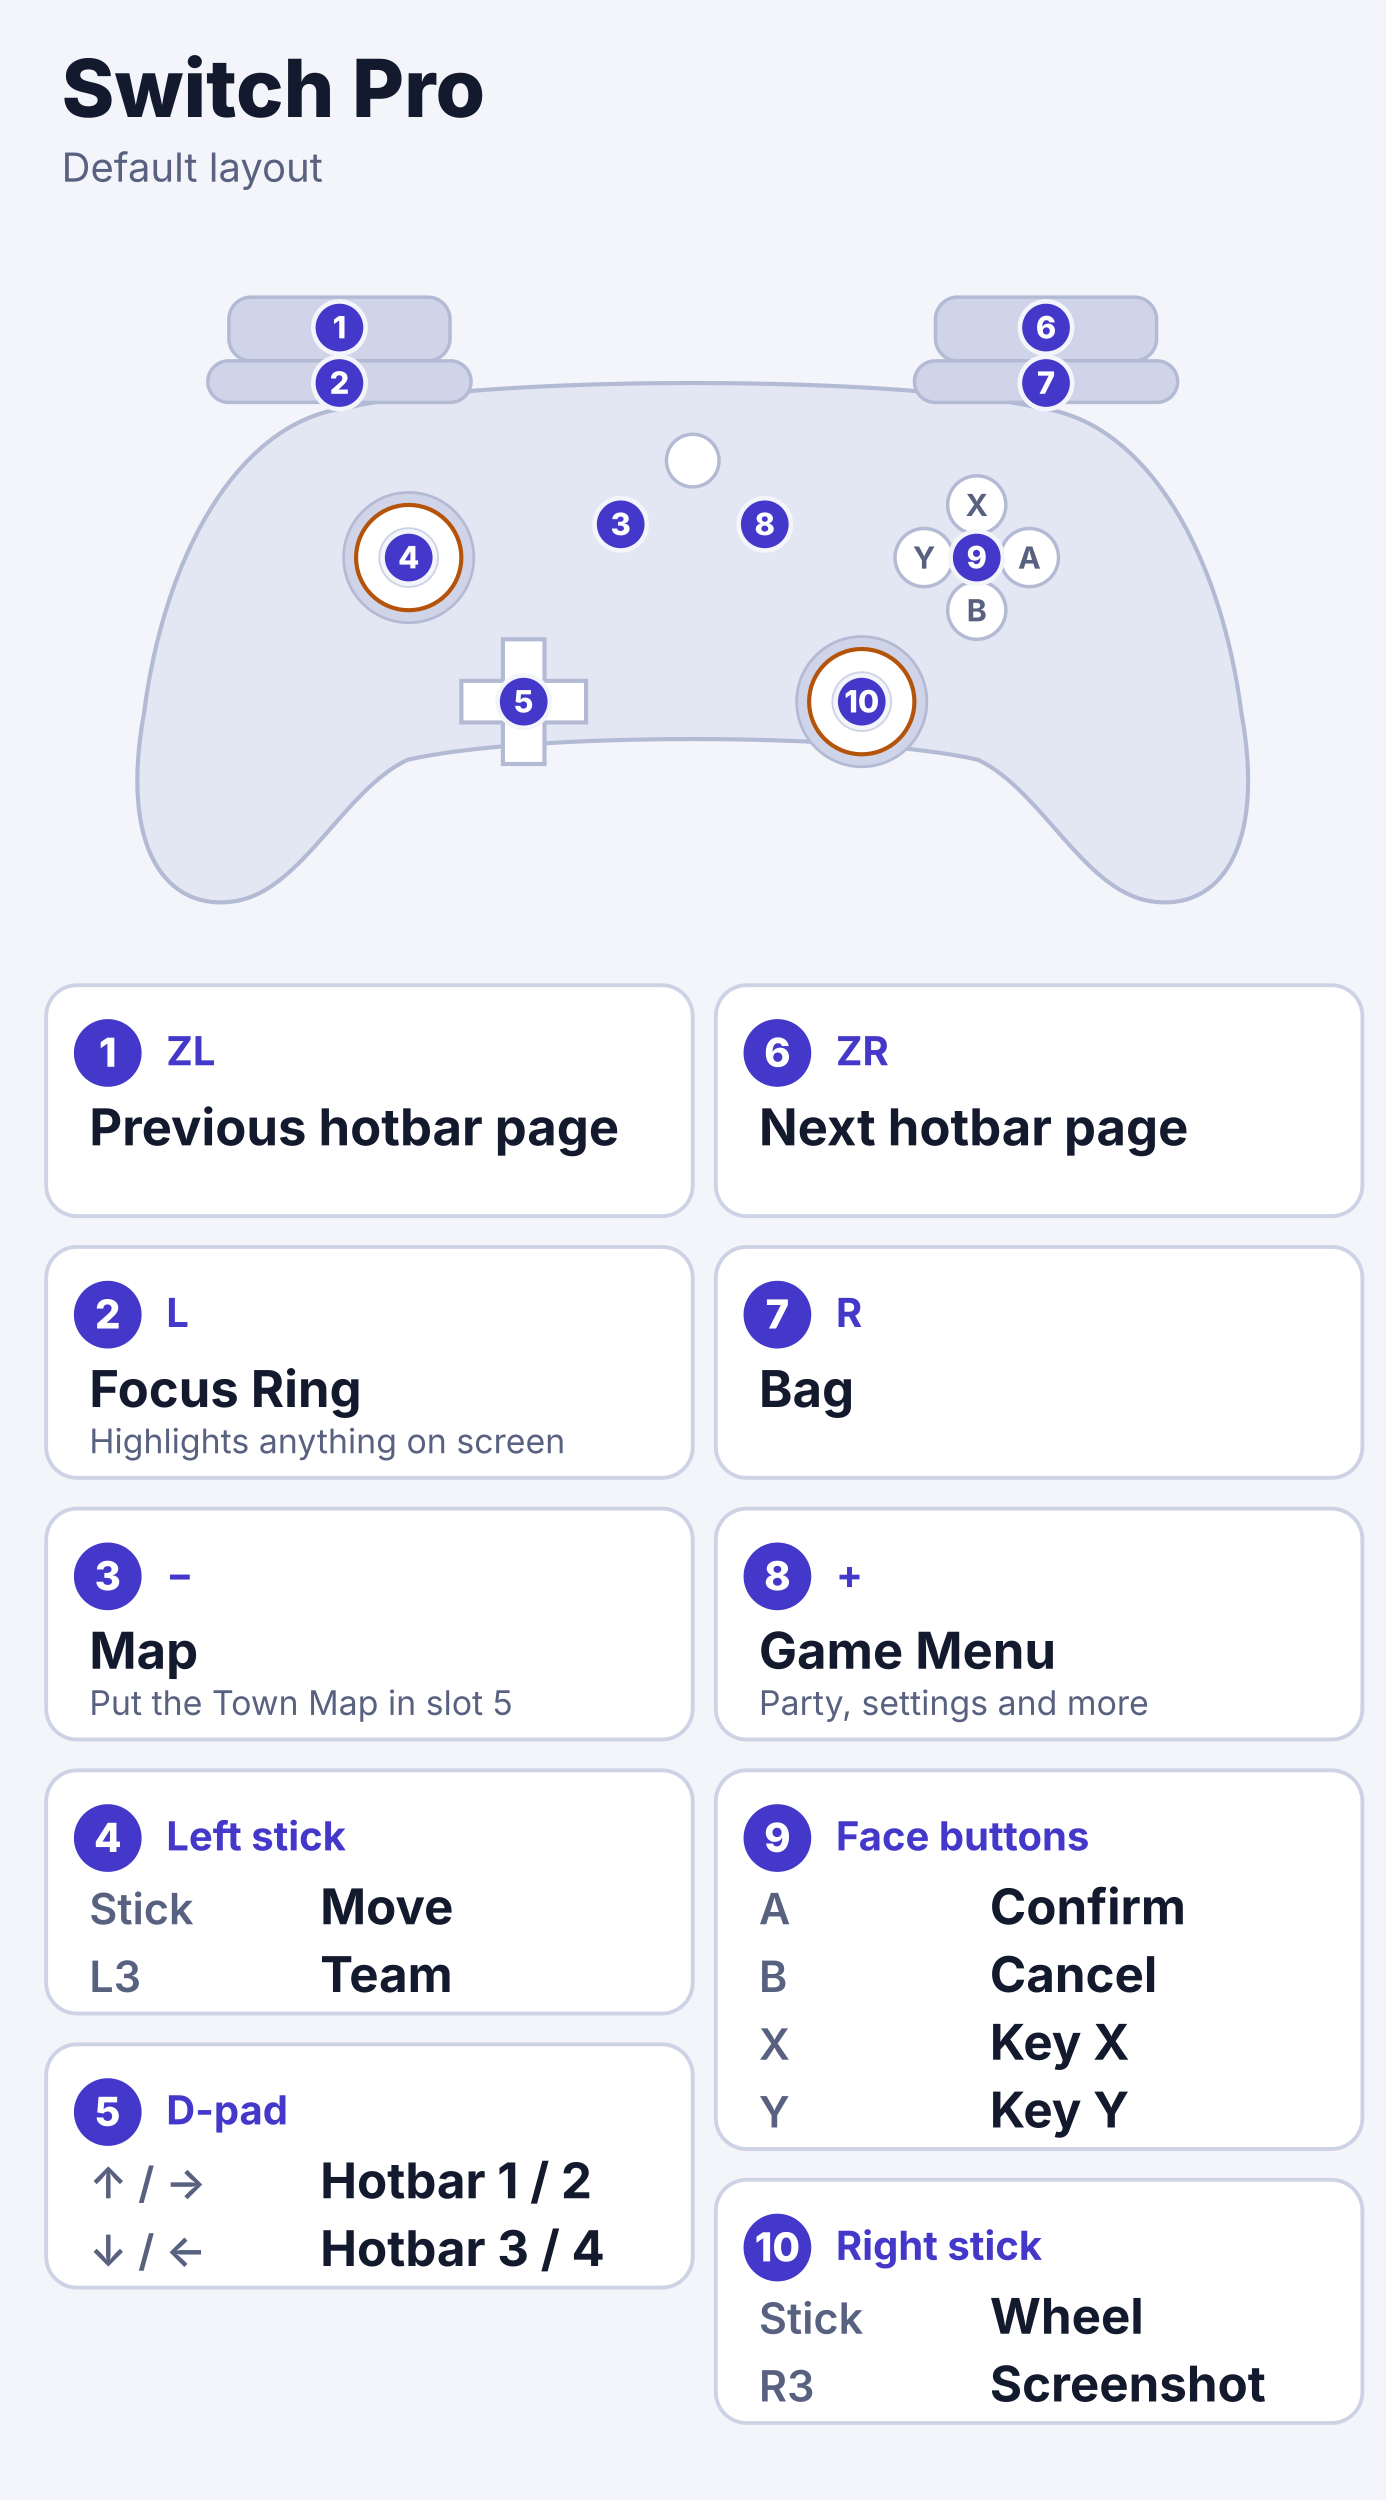
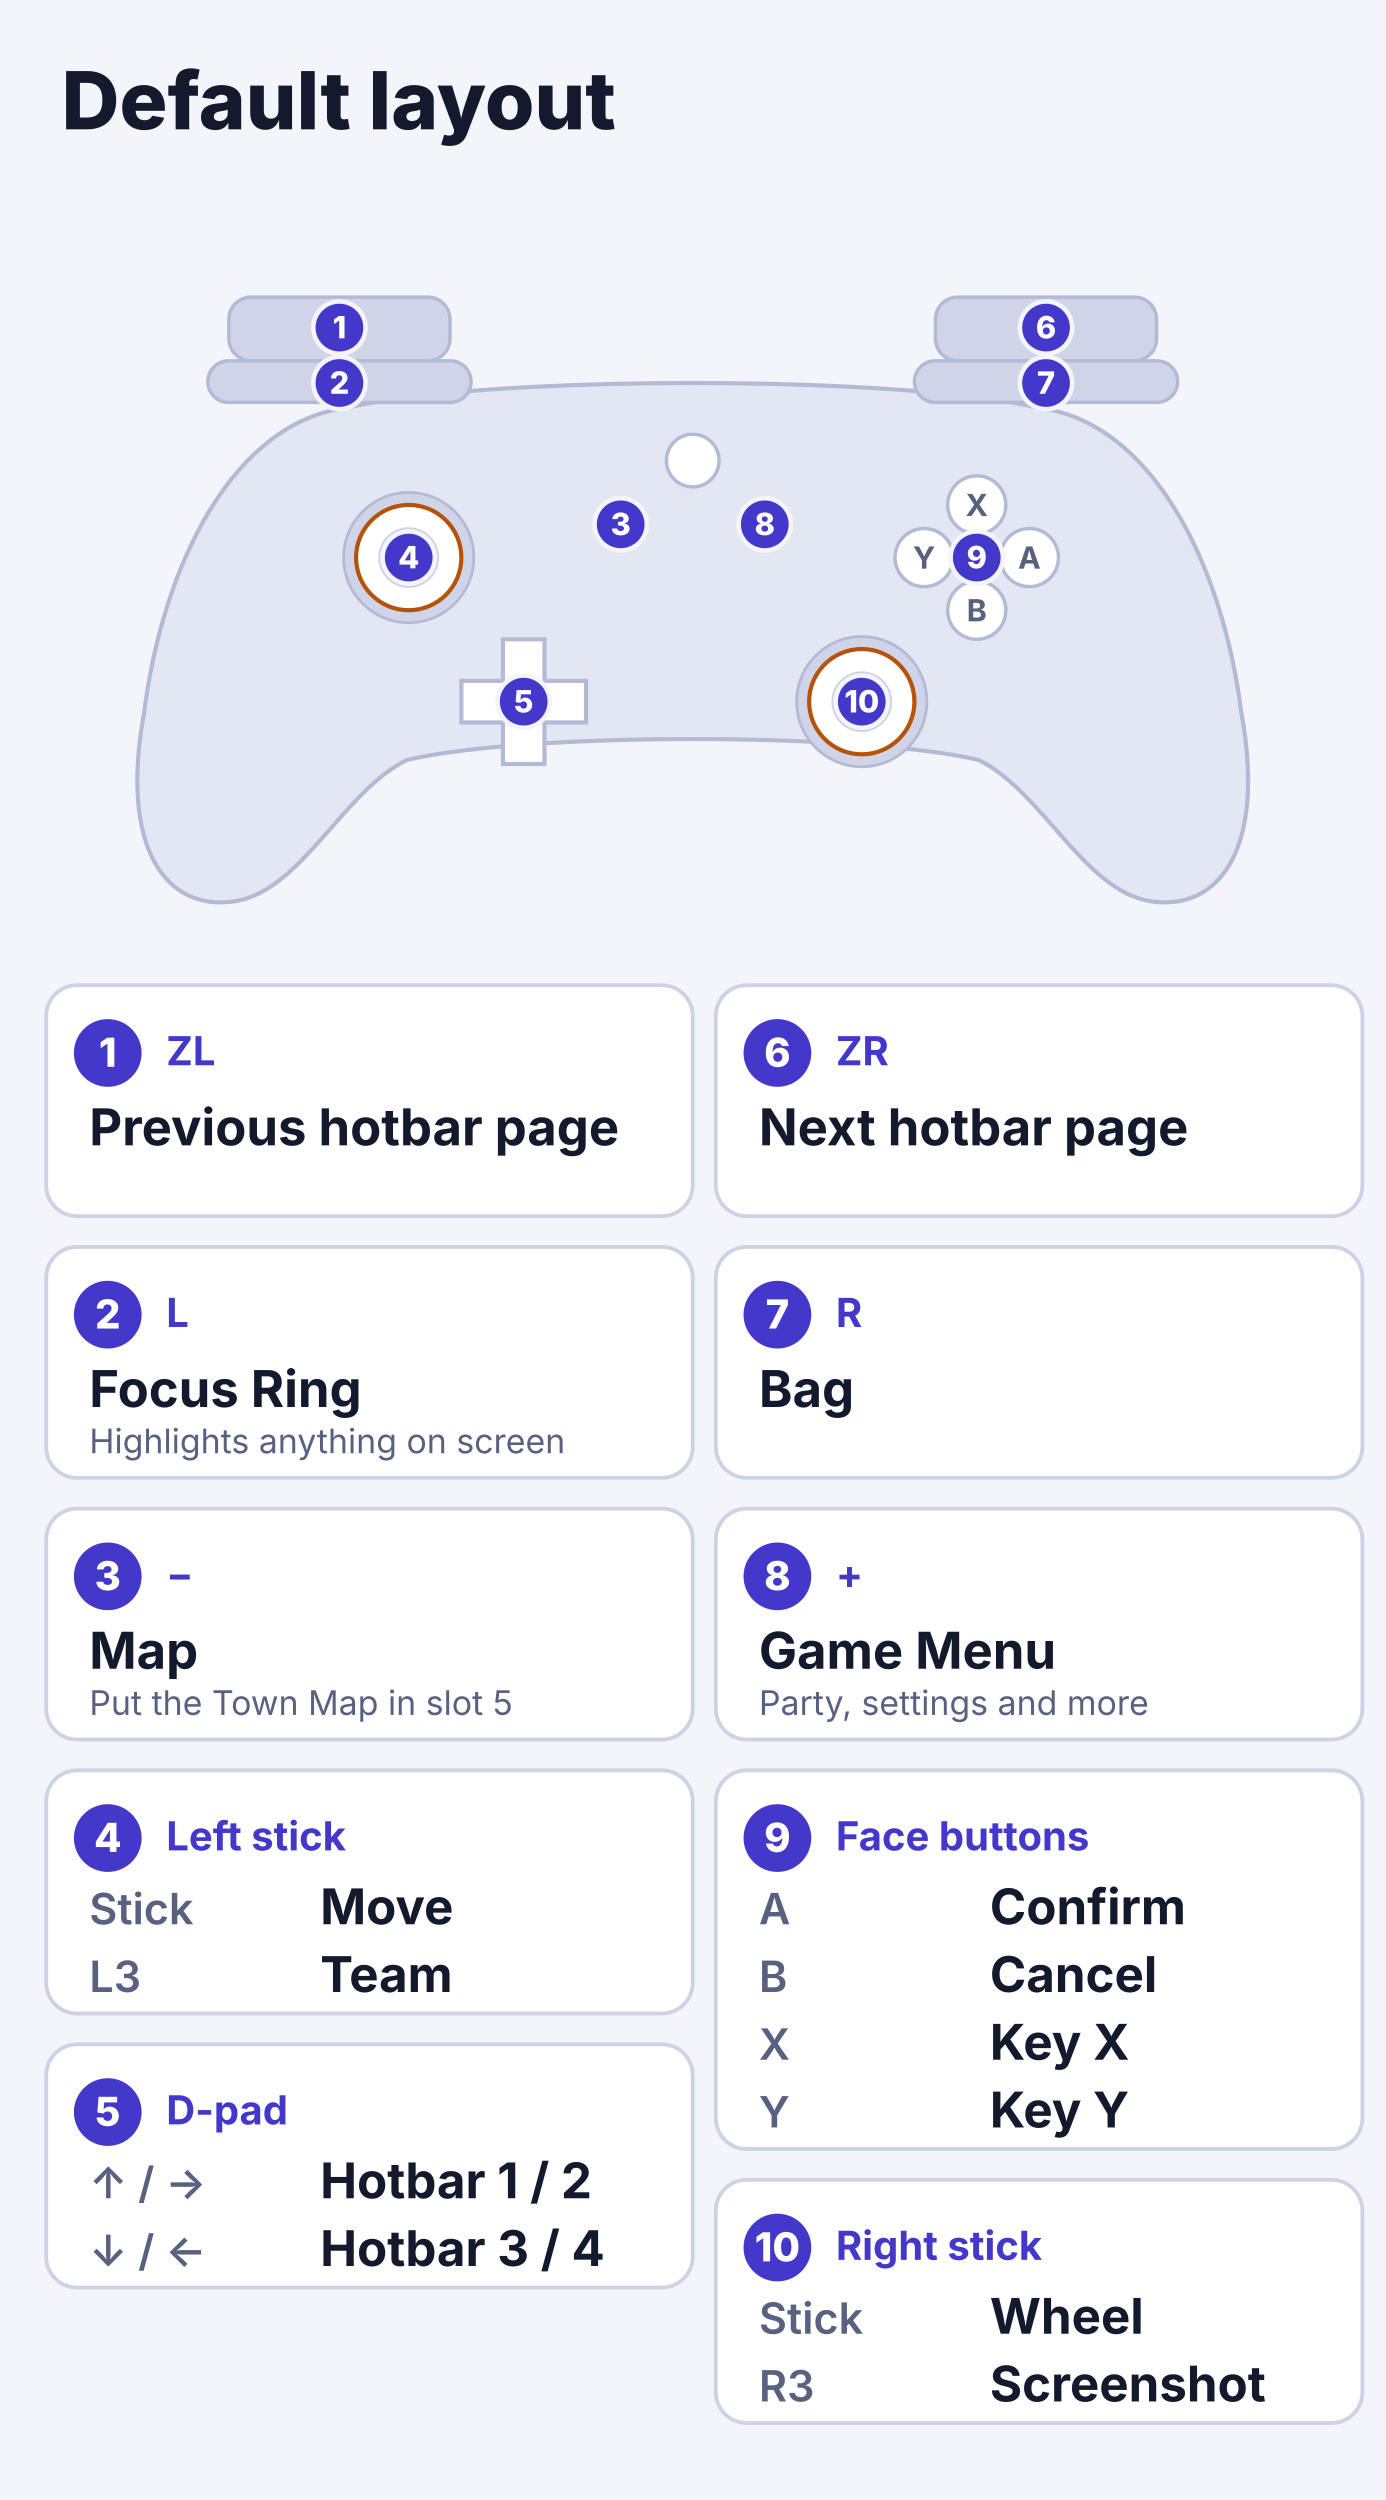
<svg xmlns="http://www.w3.org/2000/svg" viewBox="0 0 900 1624" width="900" height="1624" role="img" aria-labelledby="t d" font-family="'Segoe UI Variable Display','Segoe UI',Inter,'SF Pro Display',-apple-system,'Helvetica Neue',Arial,sans-serif">
  <rect width="900" height="1624" fill="#f4f5fb" />
-   <text x="40" y="76" font-size="52" font-weight="800" fill="#141a2e" text-anchor="start">Switch Pro</text>
-   <text x="40" y="118" font-size="26" font-weight="400" fill="#586180" text-anchor="start">Default layout</text>
+   <text x="40" y="84" font-size="52" font-weight="800" fill="#141a2e" text-anchor="start">Default layout</text>
  <g transform="translate(450,400) scale(0.9)">
    <path d="M -250,-150 C -150,-174 150,-174 250,-150 C 330,-140 382,-40 396,70 C 414,168 380,214 330,206 C 282,198 252,126 206,104 C 120,84 -120,84 -206,104 C -252,126 -282,198 -330,206 C -380,214 -414,168 -396,70 C -382,-40 -330,-140 -250,-150 Z" fill="#e3e6f3" stroke="#b3bad4" stroke-width="3" />
    <rect x="-334.8" y="-230" width="159.6" height="46" rx="16" fill="#cfd4e8" stroke="#b3bad4" stroke-width="2.5" />
    <rect x="-350" y="-184" width="190" height="30" rx="15" fill="#cfd4e8" stroke="#b3bad4" stroke-width="2.5" />
    <rect x="175.2" y="-230" width="159.6" height="46" rx="16" fill="#cfd4e8" stroke="#b3bad4" stroke-width="2.5" />
    <rect x="160" y="-184" width="190" height="30" rx="15" fill="#cfd4e8" stroke="#b3bad4" stroke-width="2.5" />
    <path d="M -137,17 h 30 v 30 h 30 v 30 h -30 v 30 h -30 v -30 h -30 v -30 h 30 z" fill="#ffffff" stroke="#b3bad4" stroke-width="3" />
    <circle cx="-205" cy="-42" r="47" fill="#cfd4e8" stroke="#b3bad4" stroke-width="2" />
    <circle cx="-205" cy="-42" r="38" fill="#ffffff" stroke="#b45309" stroke-width="3" />
    <circle cx="-205" cy="-42" r="20.9" fill="none" stroke="#cdd2e4" stroke-width="2" />
    <circle cx="122" cy="62" r="47" fill="#cfd4e8" stroke="#b3bad4" stroke-width="2" />
    <circle cx="122" cy="62" r="38" fill="#ffffff" stroke="#b45309" stroke-width="3" />
    <circle cx="122" cy="62" r="20.9" fill="none" stroke="#cdd2e4" stroke-width="2" />
    <circle cx="205" cy="-4" r="21" fill="#ffffff" stroke="#b3bad4" stroke-width="2.5" />
    <text x="205" y="4" font-size="22" font-weight="700" fill="#586180" text-anchor="middle">B</text>
    <circle cx="243" cy="-42" r="21" fill="#ffffff" stroke="#b3bad4" stroke-width="2.5" />
    <text x="243" y="-34" font-size="22" font-weight="700" fill="#586180" text-anchor="middle">A</text>
    <circle cx="167" cy="-42" r="21" fill="#ffffff" stroke="#b3bad4" stroke-width="2.5" />
    <text x="167" y="-34" font-size="22" font-weight="700" fill="#586180" text-anchor="middle">Y</text>
    <circle cx="205" cy="-80" r="21" fill="#ffffff" stroke="#b3bad4" stroke-width="2.5" />
    <text x="205" y="-72" font-size="22" font-weight="700" fill="#586180" text-anchor="middle">X</text>
    <rect x="-69" y="-73.5" width="34" height="15" rx="7.5" fill="#b45309" stroke="#b3bad4" stroke-width="2.5" />
    <rect x="35" y="-73.5" width="34" height="15" rx="7.5" fill="#ffffff" stroke="#b3bad4" stroke-width="2.5" />
    <circle cx="0" cy="-112" r="19" fill="#ffffff" stroke="#b3bad4" stroke-width="2.5" />
  </g>
  <circle cx="220.5" cy="212.8" r="17" fill="#4338ca" stroke="#f4f5fb" stroke-width="3" />
  <text x="220.5" y="219.8" font-size="20" font-weight="800" fill="#ffffff" text-anchor="middle">1</text>
  <circle cx="220.5" cy="248.8" r="17" fill="#4338ca" stroke="#f4f5fb" stroke-width="3" />
  <text x="220.5" y="255.8" font-size="20" font-weight="800" fill="#ffffff" text-anchor="middle">2</text>
  <circle cx="403.2" cy="340.6" r="17" fill="#4338ca" stroke="#f4f5fb" stroke-width="3" />
  <text x="403.2" y="347.6" font-size="20" font-weight="800" fill="#ffffff" text-anchor="middle">3</text>
  <circle cx="265.5" cy="362.2" r="17" fill="#4338ca" stroke="#f4f5fb" stroke-width="3" />
  <text x="265.5" y="369.2" font-size="20" font-weight="800" fill="#ffffff" text-anchor="middle">4</text>
  <circle cx="340.2" cy="455.8" r="17" fill="#4338ca" stroke="#f4f5fb" stroke-width="3" />
  <text x="340.2" y="462.8" font-size="20" font-weight="800" fill="#ffffff" text-anchor="middle">5</text>
  <circle cx="679.5" cy="212.8" r="17" fill="#4338ca" stroke="#f4f5fb" stroke-width="3" />
  <text x="679.5" y="219.8" font-size="20" font-weight="800" fill="#ffffff" text-anchor="middle">6</text>
  <circle cx="679.5" cy="248.8" r="17" fill="#4338ca" stroke="#f4f5fb" stroke-width="3" />
  <text x="679.5" y="255.8" font-size="20" font-weight="800" fill="#ffffff" text-anchor="middle">7</text>
  <circle cx="496.8" cy="340.6" r="17" fill="#4338ca" stroke="#f4f5fb" stroke-width="3" />
  <text x="496.8" y="347.6" font-size="20" font-weight="800" fill="#ffffff" text-anchor="middle">8</text>
  <circle cx="634.5" cy="362.2" r="17" fill="#4338ca" stroke="#f4f5fb" stroke-width="3" />
  <text x="634.5" y="369.2" font-size="20" font-weight="800" fill="#ffffff" text-anchor="middle">9</text>
  <circle cx="559.8" cy="455.8" r="17" fill="#4338ca" stroke="#f4f5fb" stroke-width="3" />
  <text x="559.8" y="462.8" font-size="20" font-weight="800" fill="#ffffff" text-anchor="middle">10</text>
  <rect x="30" y="640" width="420" height="150" rx="20" fill="#ffffff" stroke="#cdd2e4" stroke-width="2.5" />
  <circle cx="70" cy="684" r="22" fill="#4338ca" />
  <text x="70" y="693" font-size="26" font-weight="800" fill="#ffffff" text-anchor="middle">1</text>
  <text x="108" y="692" font-size="26" font-weight="700" fill="#4338ca" text-anchor="start">ZL</text>
  <text x="58" y="744" font-size="33" font-weight="700" fill="#141a2e" text-anchor="start">Previous hotbar page</text>
  <rect x="30" y="810" width="420" height="150" rx="20" fill="#ffffff" stroke="#cdd2e4" stroke-width="2.5" />
  <circle cx="70" cy="854" r="22" fill="#4338ca" />
  <text x="70" y="863" font-size="26" font-weight="800" fill="#ffffff" text-anchor="middle">2</text>
  <text x="108" y="862" font-size="26" font-weight="700" fill="#4338ca" text-anchor="start">L</text>
  <text x="58" y="914" font-size="33" font-weight="700" fill="#141a2e" text-anchor="start">Focus Ring</text>
  <text x="58" y="944" font-size="22" font-weight="400" fill="#586180" text-anchor="start">Highlights anything on screen</text>
  <rect x="30" y="980" width="420" height="150" rx="20" fill="#ffffff" stroke="#cdd2e4" stroke-width="2.5" />
  <circle cx="70" cy="1024" r="22" fill="#4338ca" />
  <text x="70" y="1033" font-size="26" font-weight="800" fill="#ffffff" text-anchor="middle">3</text>
  <text x="108" y="1032" font-size="26" font-weight="700" fill="#4338ca" text-anchor="start">−</text>
  <text x="58" y="1084" font-size="33" font-weight="700" fill="#141a2e" text-anchor="start">Map</text>
  <text x="58" y="1114" font-size="22" font-weight="400" fill="#586180" text-anchor="start">Put the Town Map in slot 5</text>
  <rect x="30" y="1150" width="420" height="158" rx="20" fill="#ffffff" stroke="#cdd2e4" stroke-width="2.5" />
  <circle cx="70" cy="1194" r="22" fill="#4338ca" />
  <text x="70" y="1203" font-size="26" font-weight="800" fill="#ffffff" text-anchor="middle">4</text>
  <text x="108" y="1202" font-size="26" font-weight="700" fill="#4338ca" text-anchor="start">Left stick</text>
  <text x="58" y="1250" font-size="28" font-weight="600" fill="#586180" text-anchor="start">Stick</text>
  <text x="208" y="1250" font-size="32" font-weight="700" fill="#141a2e" text-anchor="start">Move</text>
  <text x="58" y="1294" font-size="28" font-weight="600" fill="#586180" text-anchor="start">L3</text>
  <text x="208" y="1294" font-size="32" font-weight="700" fill="#141a2e" text-anchor="start">Team</text>
  <rect x="30" y="1328" width="420" height="158" rx="20" fill="#ffffff" stroke="#cdd2e4" stroke-width="2.5" />
  <circle cx="70" cy="1372" r="22" fill="#4338ca" />
  <text x="70" y="1381" font-size="26" font-weight="800" fill="#ffffff" text-anchor="middle">5</text>
  <text x="108" y="1380" font-size="26" font-weight="700" fill="#4338ca" text-anchor="start">D-pad</text>
  <text x="58" y="1428" font-size="28" font-weight="600" fill="#586180" text-anchor="start">↑ / →</text>
  <text x="208" y="1428" font-size="32" font-weight="700" fill="#141a2e" text-anchor="start">Hotbar 1 / 2</text>
  <text x="58" y="1472" font-size="28" font-weight="600" fill="#586180" text-anchor="start">↓ / ←</text>
  <text x="208" y="1472" font-size="32" font-weight="700" fill="#141a2e" text-anchor="start">Hotbar 3 / 4</text>
  <rect x="465" y="640" width="420" height="150" rx="20" fill="#ffffff" stroke="#cdd2e4" stroke-width="2.5" />
  <circle cx="505" cy="684" r="22" fill="#4338ca" />
  <text x="505" y="693" font-size="26" font-weight="800" fill="#ffffff" text-anchor="middle">6</text>
  <text x="543" y="692" font-size="26" font-weight="700" fill="#4338ca" text-anchor="start">ZR</text>
  <text x="493" y="744" font-size="33" font-weight="700" fill="#141a2e" text-anchor="start">Next hotbar page</text>
  <rect x="465" y="810" width="420" height="150" rx="20" fill="#ffffff" stroke="#cdd2e4" stroke-width="2.5" />
  <circle cx="505" cy="854" r="22" fill="#4338ca" />
  <text x="505" y="863" font-size="26" font-weight="800" fill="#ffffff" text-anchor="middle">7</text>
  <text x="543" y="862" font-size="26" font-weight="700" fill="#4338ca" text-anchor="start">R</text>
  <text x="493" y="914" font-size="33" font-weight="700" fill="#141a2e" text-anchor="start">Bag</text>
  <rect x="465" y="980" width="420" height="150" rx="20" fill="#ffffff" stroke="#cdd2e4" stroke-width="2.5" />
  <circle cx="505" cy="1024" r="22" fill="#4338ca" />
  <text x="505" y="1033" font-size="26" font-weight="800" fill="#ffffff" text-anchor="middle">8</text>
  <text x="543" y="1032" font-size="26" font-weight="700" fill="#4338ca" text-anchor="start">+</text>
  <text x="493" y="1084" font-size="33" font-weight="700" fill="#141a2e" text-anchor="start">Game Menu</text>
  <text x="493" y="1114" font-size="22" font-weight="400" fill="#586180" text-anchor="start">Party, settings and more</text>
  <rect x="465" y="1150" width="420" height="246" rx="20" fill="#ffffff" stroke="#cdd2e4" stroke-width="2.5" />
  <circle cx="505" cy="1194" r="22" fill="#4338ca" />
  <text x="505" y="1203" font-size="26" font-weight="800" fill="#ffffff" text-anchor="middle">9</text>
  <text x="543" y="1202" font-size="26" font-weight="700" fill="#4338ca" text-anchor="start">Face buttons</text>
  <text x="493" y="1250" font-size="28" font-weight="600" fill="#586180" text-anchor="start">A</text>
  <text x="643" y="1250" font-size="32" font-weight="700" fill="#141a2e" text-anchor="start">Confirm</text>
  <text x="493" y="1294" font-size="28" font-weight="600" fill="#586180" text-anchor="start">B</text>
  <text x="643" y="1294" font-size="32" font-weight="700" fill="#141a2e" text-anchor="start">Cancel</text>
  <text x="493" y="1338" font-size="28" font-weight="600" fill="#586180" text-anchor="start">X</text>
  <text x="643" y="1338" font-size="32" font-weight="700" fill="#141a2e" text-anchor="start">Key X</text>
  <text x="493" y="1382" font-size="28" font-weight="600" fill="#586180" text-anchor="start">Y</text>
  <text x="643" y="1382" font-size="32" font-weight="700" fill="#141a2e" text-anchor="start">Key Y</text>
  <rect x="465" y="1416" width="420" height="158" rx="20" fill="#ffffff" stroke="#cdd2e4" stroke-width="2.5" />
  <circle cx="505" cy="1460" r="22" fill="#4338ca" />
  <text x="505" y="1469" font-size="26" font-weight="800" fill="#ffffff" text-anchor="middle">10</text>
  <text x="543" y="1468" font-size="26" font-weight="700" fill="#4338ca" text-anchor="start">Right stick</text>
  <text x="493" y="1516" font-size="28" font-weight="600" fill="#586180" text-anchor="start">Stick</text>
  <text x="643" y="1516" font-size="32" font-weight="700" fill="#141a2e" text-anchor="start">Wheel</text>
  <text x="493" y="1560" font-size="28" font-weight="600" fill="#586180" text-anchor="start">R3</text>
  <text x="643" y="1560" font-size="32" font-weight="700" fill="#141a2e" text-anchor="start">Screenshot</text>
</svg>
